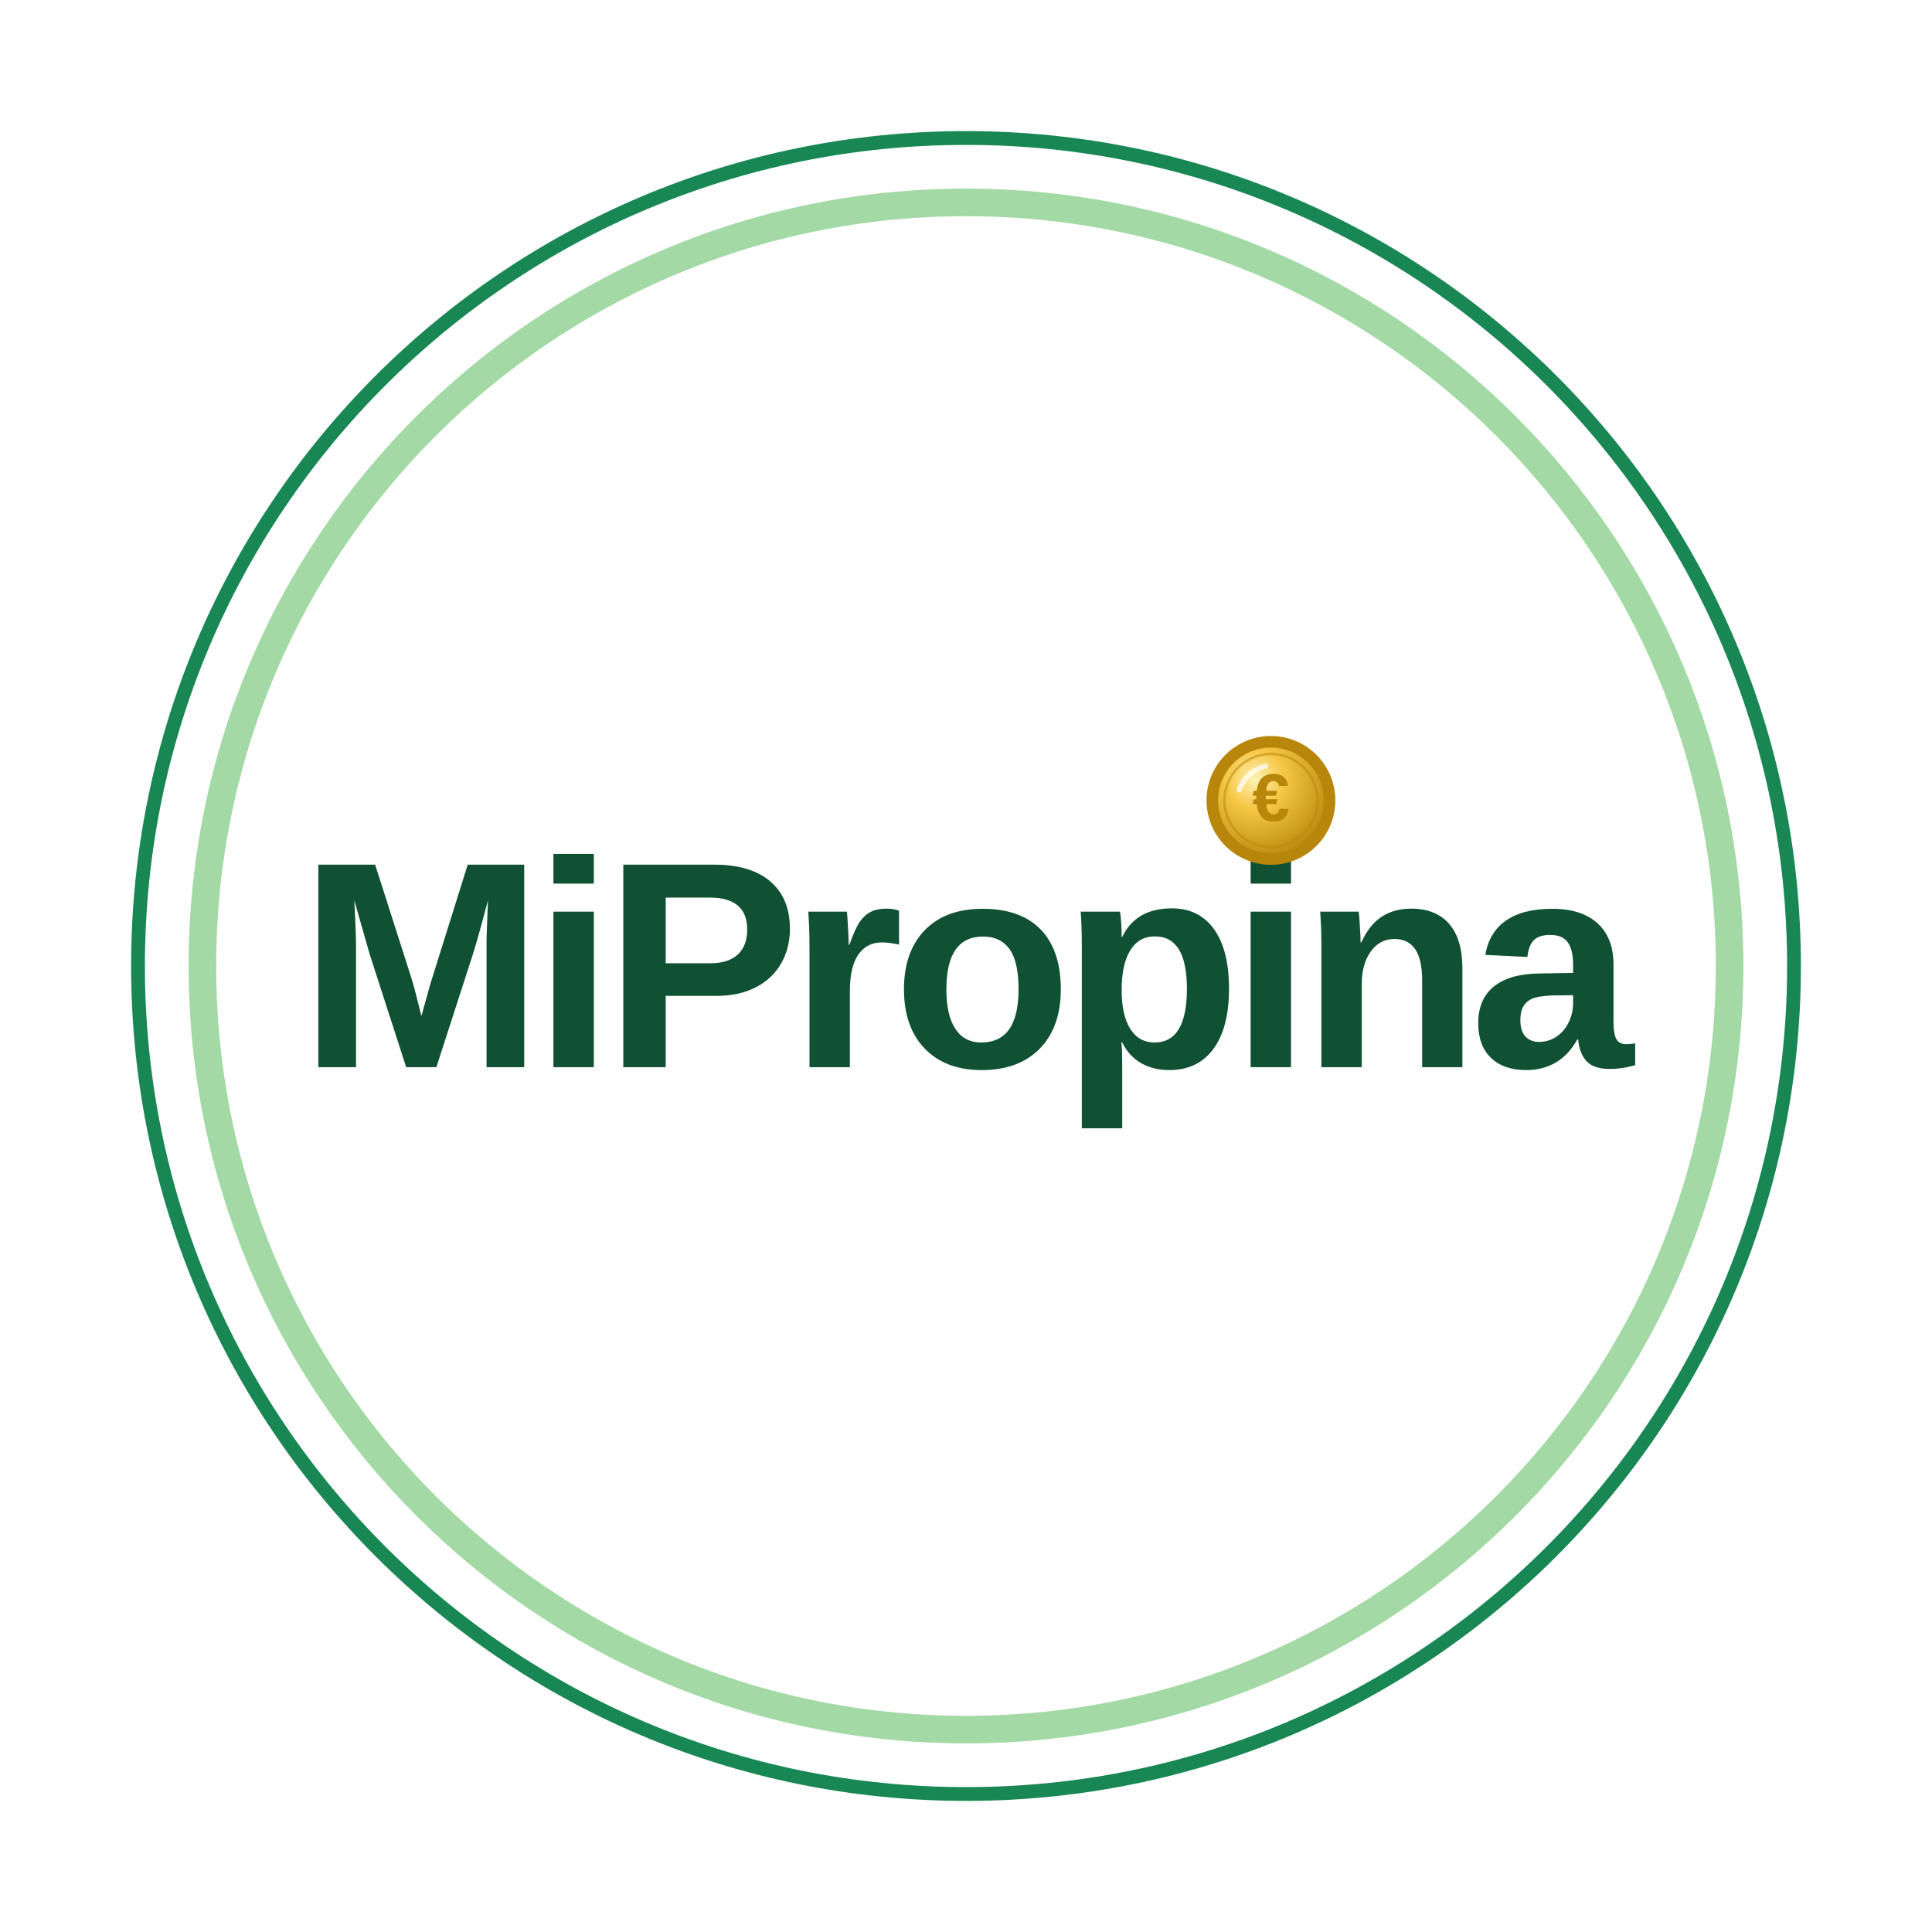
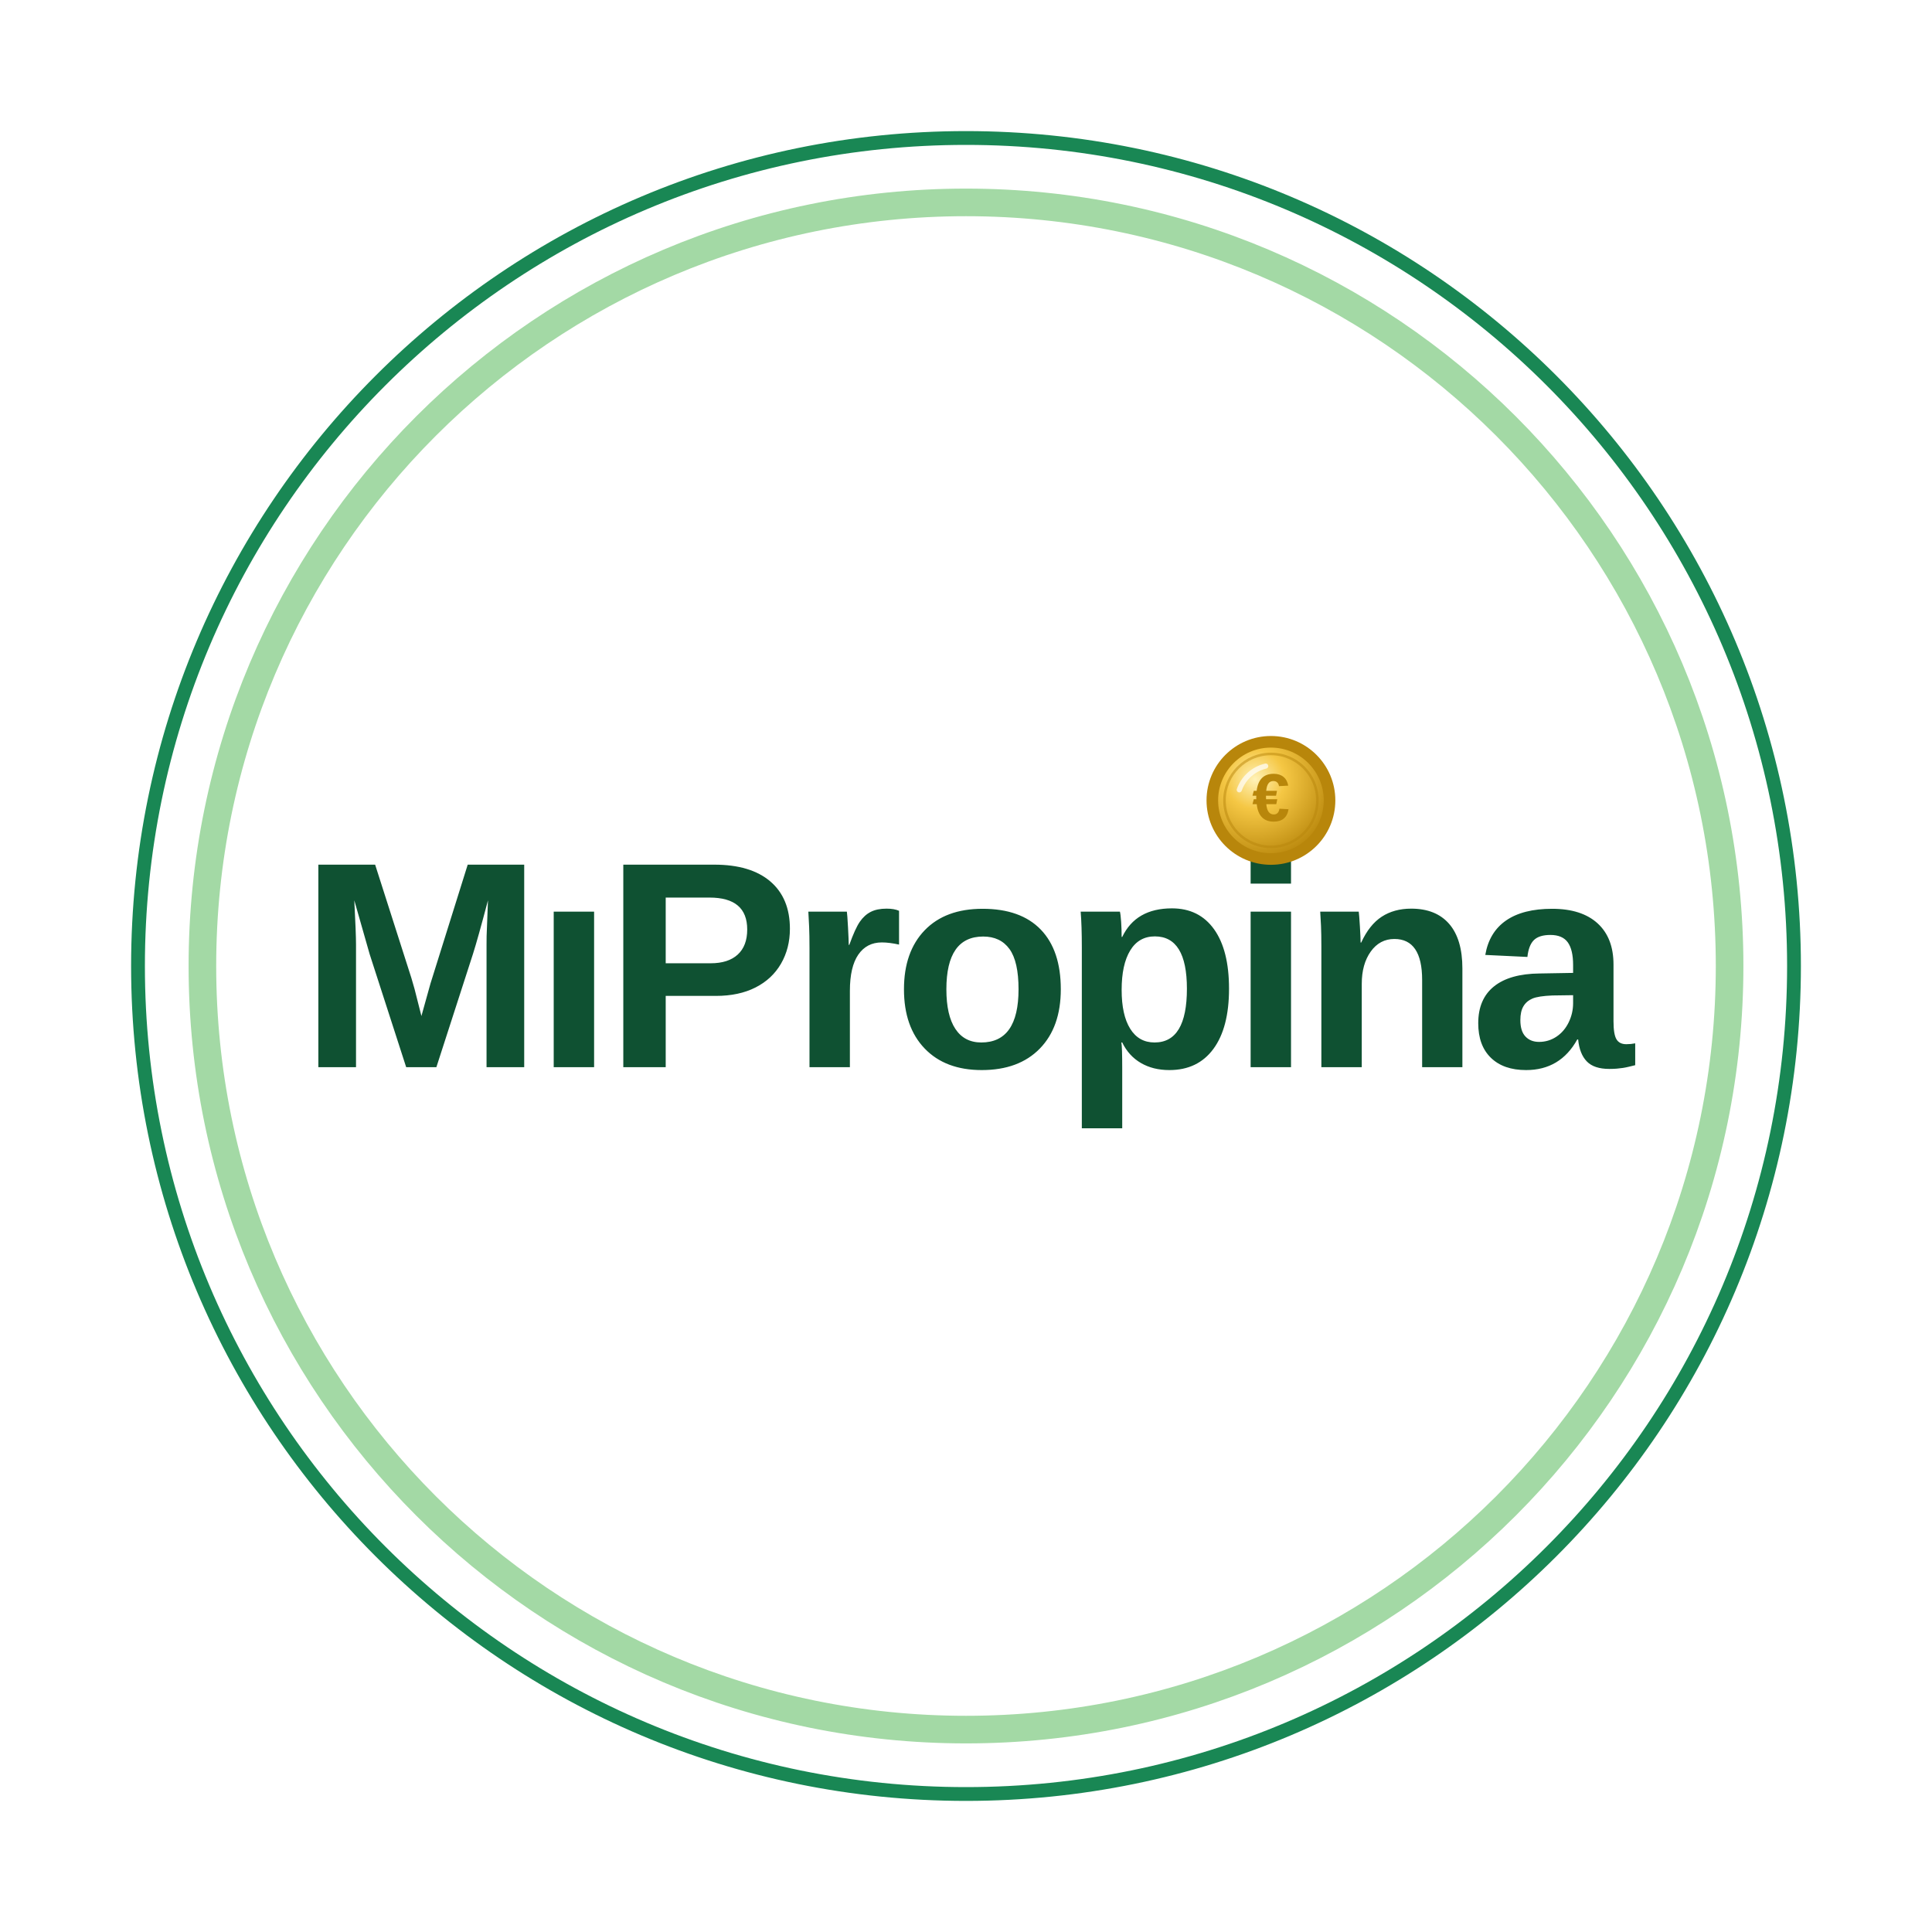
<svg xmlns="http://www.w3.org/2000/svg" viewBox="150 30 420 420" width="420" height="420">
  <defs>
    <radialGradient id="coin-verde" cx="35%" cy="30%" r="80%">
      <stop offset="0%" stop-color="#FFF2B8" />
      <stop offset="35%" stop-color="#F5C744" />
      <stop offset="100%" stop-color="#B8860B" />
    </radialGradient>
  </defs>
  <circle cx="360" cy="240" r="180" fill="none" stroke="#198754" stroke-width="3" />
  <circle cx="360" cy="240" r="166" fill="none" stroke="#A3D9A5" stroke-width="6" />
-   <text x="360" y="262" font-family="Inter Tight, Arial, sans-serif" font-size="64" font-weight="700" fill="#0F5132" text-anchor="middle" style="letter-spacing:-2.4px">MiPropina</text>
+   <text x="360" y="262" font-family="Inter Tight, Arial, sans-serif" font-size="64" font-weight="700" fill="#0F5132" text-anchor="middle" style="letter-spacing:-2.4px">MıPropina</text>
  <ellipse cx="426.29" cy="206.10" rx="13.30" ry="3.50" fill="rgba(0,0,0,0.18)" />
  <circle cx="426.29" cy="204" r="14" fill="#B8860B" />
  <circle cx="426.29" cy="204" r="11.48" fill="url(#coin-verde)" />
  <circle cx="426.29" cy="204" r="10.10" fill="none" stroke="#B8860B" stroke-width="0.56" opacity="0.5" />
  <path d="M 419.41 201.70 A 8.04 8.04 0 0 1 425.15 196.54" stroke="rgba(255,255,255,0.7)" stroke-width="1.12" fill="none" stroke-linecap="round" />
  <text x="426.29" y="208.48" font-size="14.70" font-weight="800" fill="#B8860B" text-anchor="middle" font-family="Inter Tight, Arial, sans-serif" style="letter-spacing:-0.05em">€</text>
</svg>
